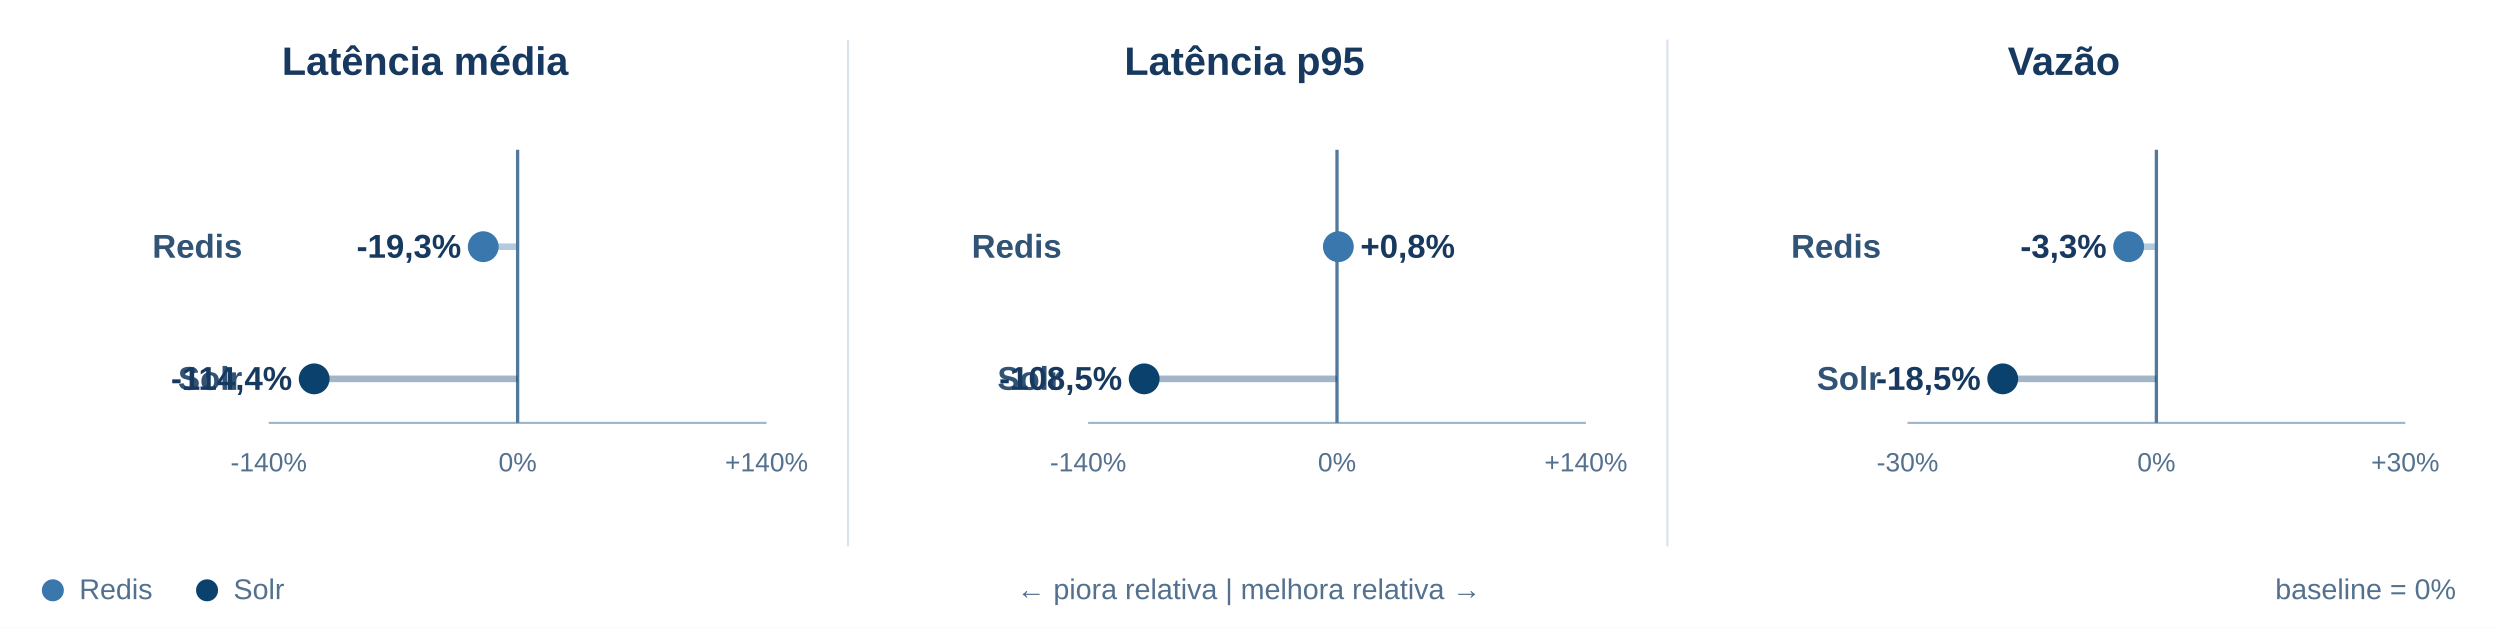
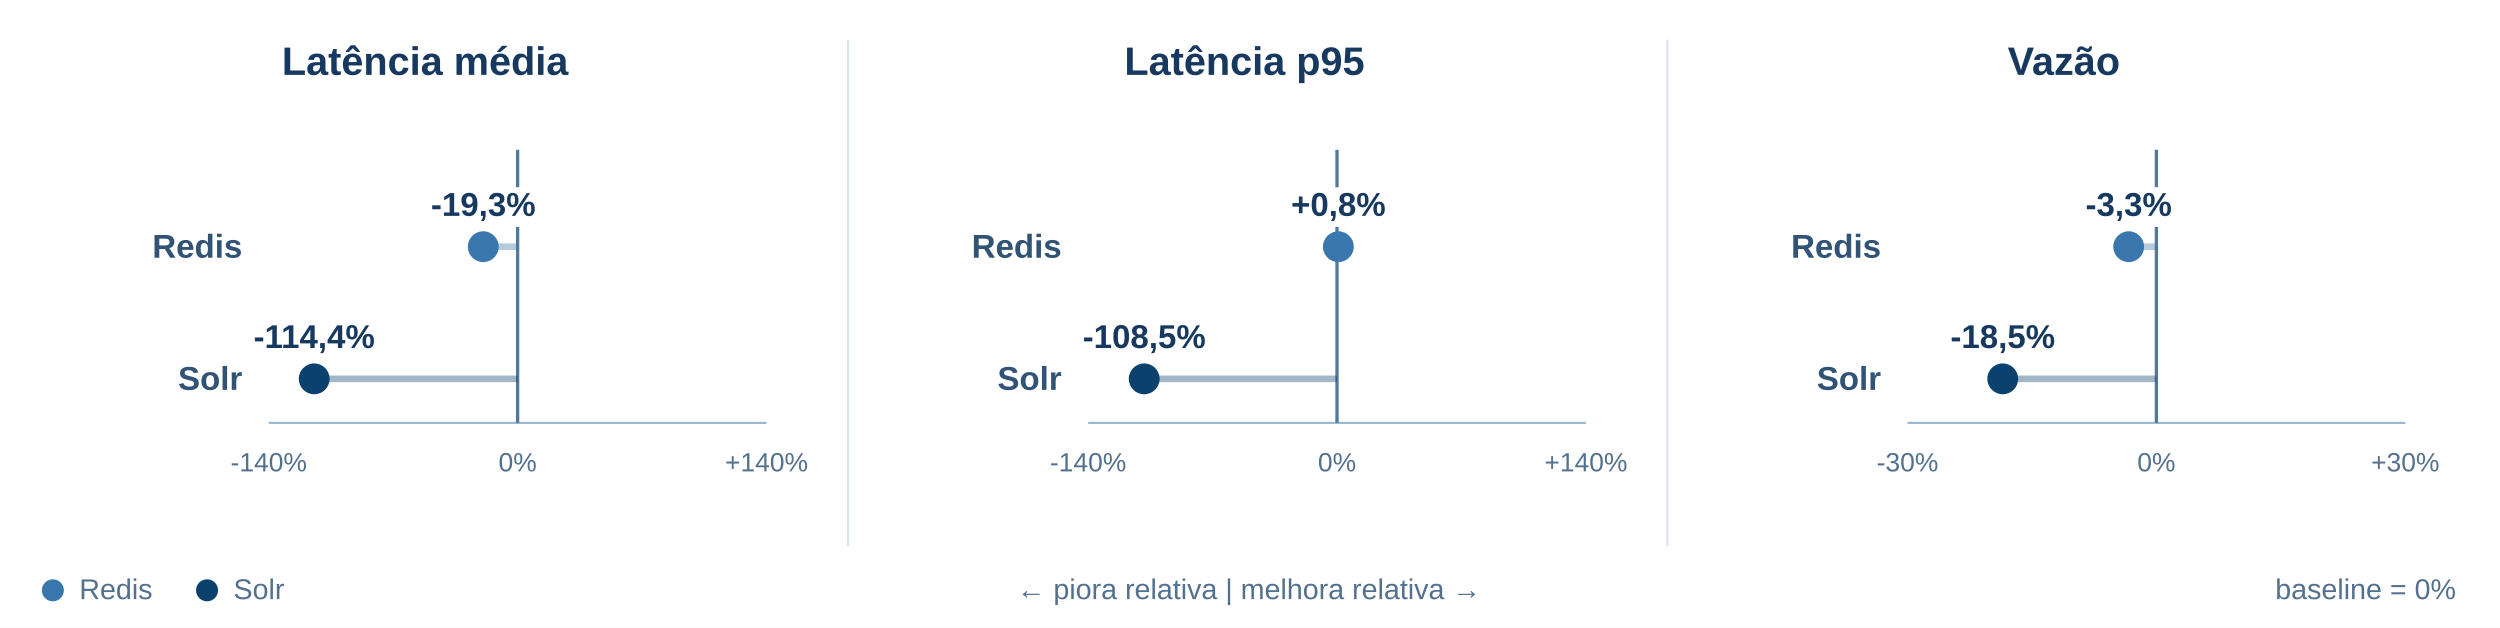
<svg xmlns="http://www.w3.org/2000/svg" width="1135" height="285" viewBox="0 0 1135 285">
  <style>
    .metric { font: 700 18px Arial, sans-serif; fill: #17395f; }
    .row { font: 700 15px Arial, sans-serif; fill: #315376; }
    .value { font: 700 15px Arial, sans-serif; fill: #17395f; }
    .axis { font: 400 12px Arial, sans-serif; fill: #53718f; }
    .legend { font: 400 13px Arial, sans-serif; fill: #53718f; }
  </style>
  <rect width="1135" height="285" fill="#ffffff" />
  <line x1="385" y1="18" x2="385" y2="248" stroke="#d8e3ee" stroke-width="1" />
  <line x1="757" y1="18" x2="757" y2="248" stroke="#d8e3ee" stroke-width="1" />
  <g>
    <text x="193" y="34" text-anchor="middle" class="metric">Latência média</text>
    <line x1="122" y1="192" x2="348" y2="192" stroke="#9eb8d0" stroke-width="1" />
    <line x1="235" y1="68" x2="235" y2="192" stroke="#52799c" stroke-width="1.5" />
    <text x="122" y="214" text-anchor="middle" class="axis">-140%</text>
    <text x="235" y="214" text-anchor="middle" class="axis">0%</text>
    <text x="348" y="214" text-anchor="middle" class="axis">+140%</text>
    <text x="110" y="117" text-anchor="end" class="row">Redis</text>
    <line x1="235" y1="112" x2="219.401" y2="112" stroke="#3977ad" stroke-opacity="0.38" stroke-width="3" />
    <circle cx="219.401" cy="112" r="7" fill="#3977ad" />
-     <text x="209.401" y="117" text-anchor="end" class="value">-19,3%</text>
+     <rect x="190.401" y="85" width="58" height="18" rx="4" fill="#ffffff" />
+     <text x="219.401" y="98" text-anchor="middle" class="value">-19,3%</text>
    <text x="110" y="177" text-anchor="end" class="row">Solr</text>
    <line x1="235" y1="172" x2="142.643" y2="172" stroke="#0b416d" stroke-opacity="0.38" stroke-width="3" />
    <circle cx="142.643" cy="172" r="7" fill="#0b416d" />
-     <text x="132.643" y="177" text-anchor="end" class="value">-114,4%</text>
+     <rect x="113.643" y="145" width="58" height="18" rx="4" fill="#ffffff" />
+     <text x="142.643" y="158" text-anchor="middle" class="value">-114,4%</text>
  </g>
  <g>
    <text x="565" y="34" text-anchor="middle" class="metric">Latência p95</text>
    <line x1="494" y1="192" x2="720" y2="192" stroke="#9eb8d0" stroke-width="1" />
    <line x1="607" y1="68" x2="607" y2="192" stroke="#52799c" stroke-width="1.5" />
    <text x="494" y="214" text-anchor="middle" class="axis">-140%</text>
    <text x="607" y="214" text-anchor="middle" class="axis">0%</text>
    <text x="720" y="214" text-anchor="middle" class="axis">+140%</text>
    <text x="482" y="117" text-anchor="end" class="row">Redis</text>
    <line x1="607" y1="112" x2="607.611" y2="112" stroke="#3977ad" stroke-opacity="0.38" stroke-width="3" />
    <circle cx="607.611" cy="112" r="7" fill="#3977ad" />
-     <text x="617.611" y="117" text-anchor="start" class="value">+0,8%</text>
+     <rect x="578.611" y="85" width="58" height="18" rx="4" fill="#ffffff" />
+     <text x="607.611" y="98" text-anchor="middle" class="value">+0,8%</text>
    <text x="482" y="177" text-anchor="end" class="row">Solr</text>
    <line x1="607" y1="172" x2="519.463" y2="172" stroke="#0b416d" stroke-opacity="0.38" stroke-width="3" />
    <circle cx="519.463" cy="172" r="7" fill="#0b416d" />
-     <text x="509.463" y="177" text-anchor="end" class="value">-108,5%</text>
+     <rect x="490.463" y="145" width="58" height="18" rx="4" fill="#ffffff" />
+     <text x="519.463" y="158" text-anchor="middle" class="value">-108,5%</text>
  </g>
  <g>
    <text x="937" y="34" text-anchor="middle" class="metric">Vazão</text>
    <line x1="866" y1="192" x2="1092" y2="192" stroke="#9eb8d0" stroke-width="1" />
    <line x1="979" y1="68" x2="979" y2="192" stroke="#52799c" stroke-width="1.5" />
    <text x="866" y="214" text-anchor="middle" class="axis">-30%</text>
    <text x="979" y="214" text-anchor="middle" class="axis">0%</text>
    <text x="1092" y="214" text-anchor="middle" class="axis">+30%</text>
    <text x="854" y="117" text-anchor="end" class="row">Redis</text>
    <line x1="979" y1="112" x2="966.414" y2="112" stroke="#3977ad" stroke-opacity="0.38" stroke-width="3" />
    <circle cx="966.414" cy="112" r="7" fill="#3977ad" />
-     <text x="956.414" y="117" text-anchor="end" class="value">-3,3%</text>
+     <rect x="937.414" y="85" width="58" height="18" rx="4" fill="#ffffff" />
+     <text x="966.414" y="98" text-anchor="middle" class="value">-3,3%</text>
    <text x="854" y="177" text-anchor="end" class="row">Solr</text>
    <line x1="979" y1="172" x2="909.244" y2="172" stroke="#0b416d" stroke-opacity="0.38" stroke-width="3" />
    <circle cx="909.244" cy="172" r="7" fill="#0b416d" />
-     <text x="899.244" y="177" text-anchor="end" class="value">-18,5%</text>
+     <rect x="880.244" y="145" width="58" height="18" rx="4" fill="#ffffff" />
+     <text x="909.244" y="158" text-anchor="middle" class="value">-18,5%</text>
  </g>
  <circle cx="24" cy="268" r="5" fill="#3977ad" />
  <text x="36" y="272" class="legend">Redis</text>
  <circle cx="94" cy="268" r="5" fill="#0b416d" />
  <text x="106" y="272" class="legend">Solr</text>
  <text x="567" y="272" text-anchor="middle" class="legend">← piora relativa | melhora relativa →</text>
  <text x="1115" y="272" text-anchor="end" class="legend">baseline = 0%</text>
</svg>
